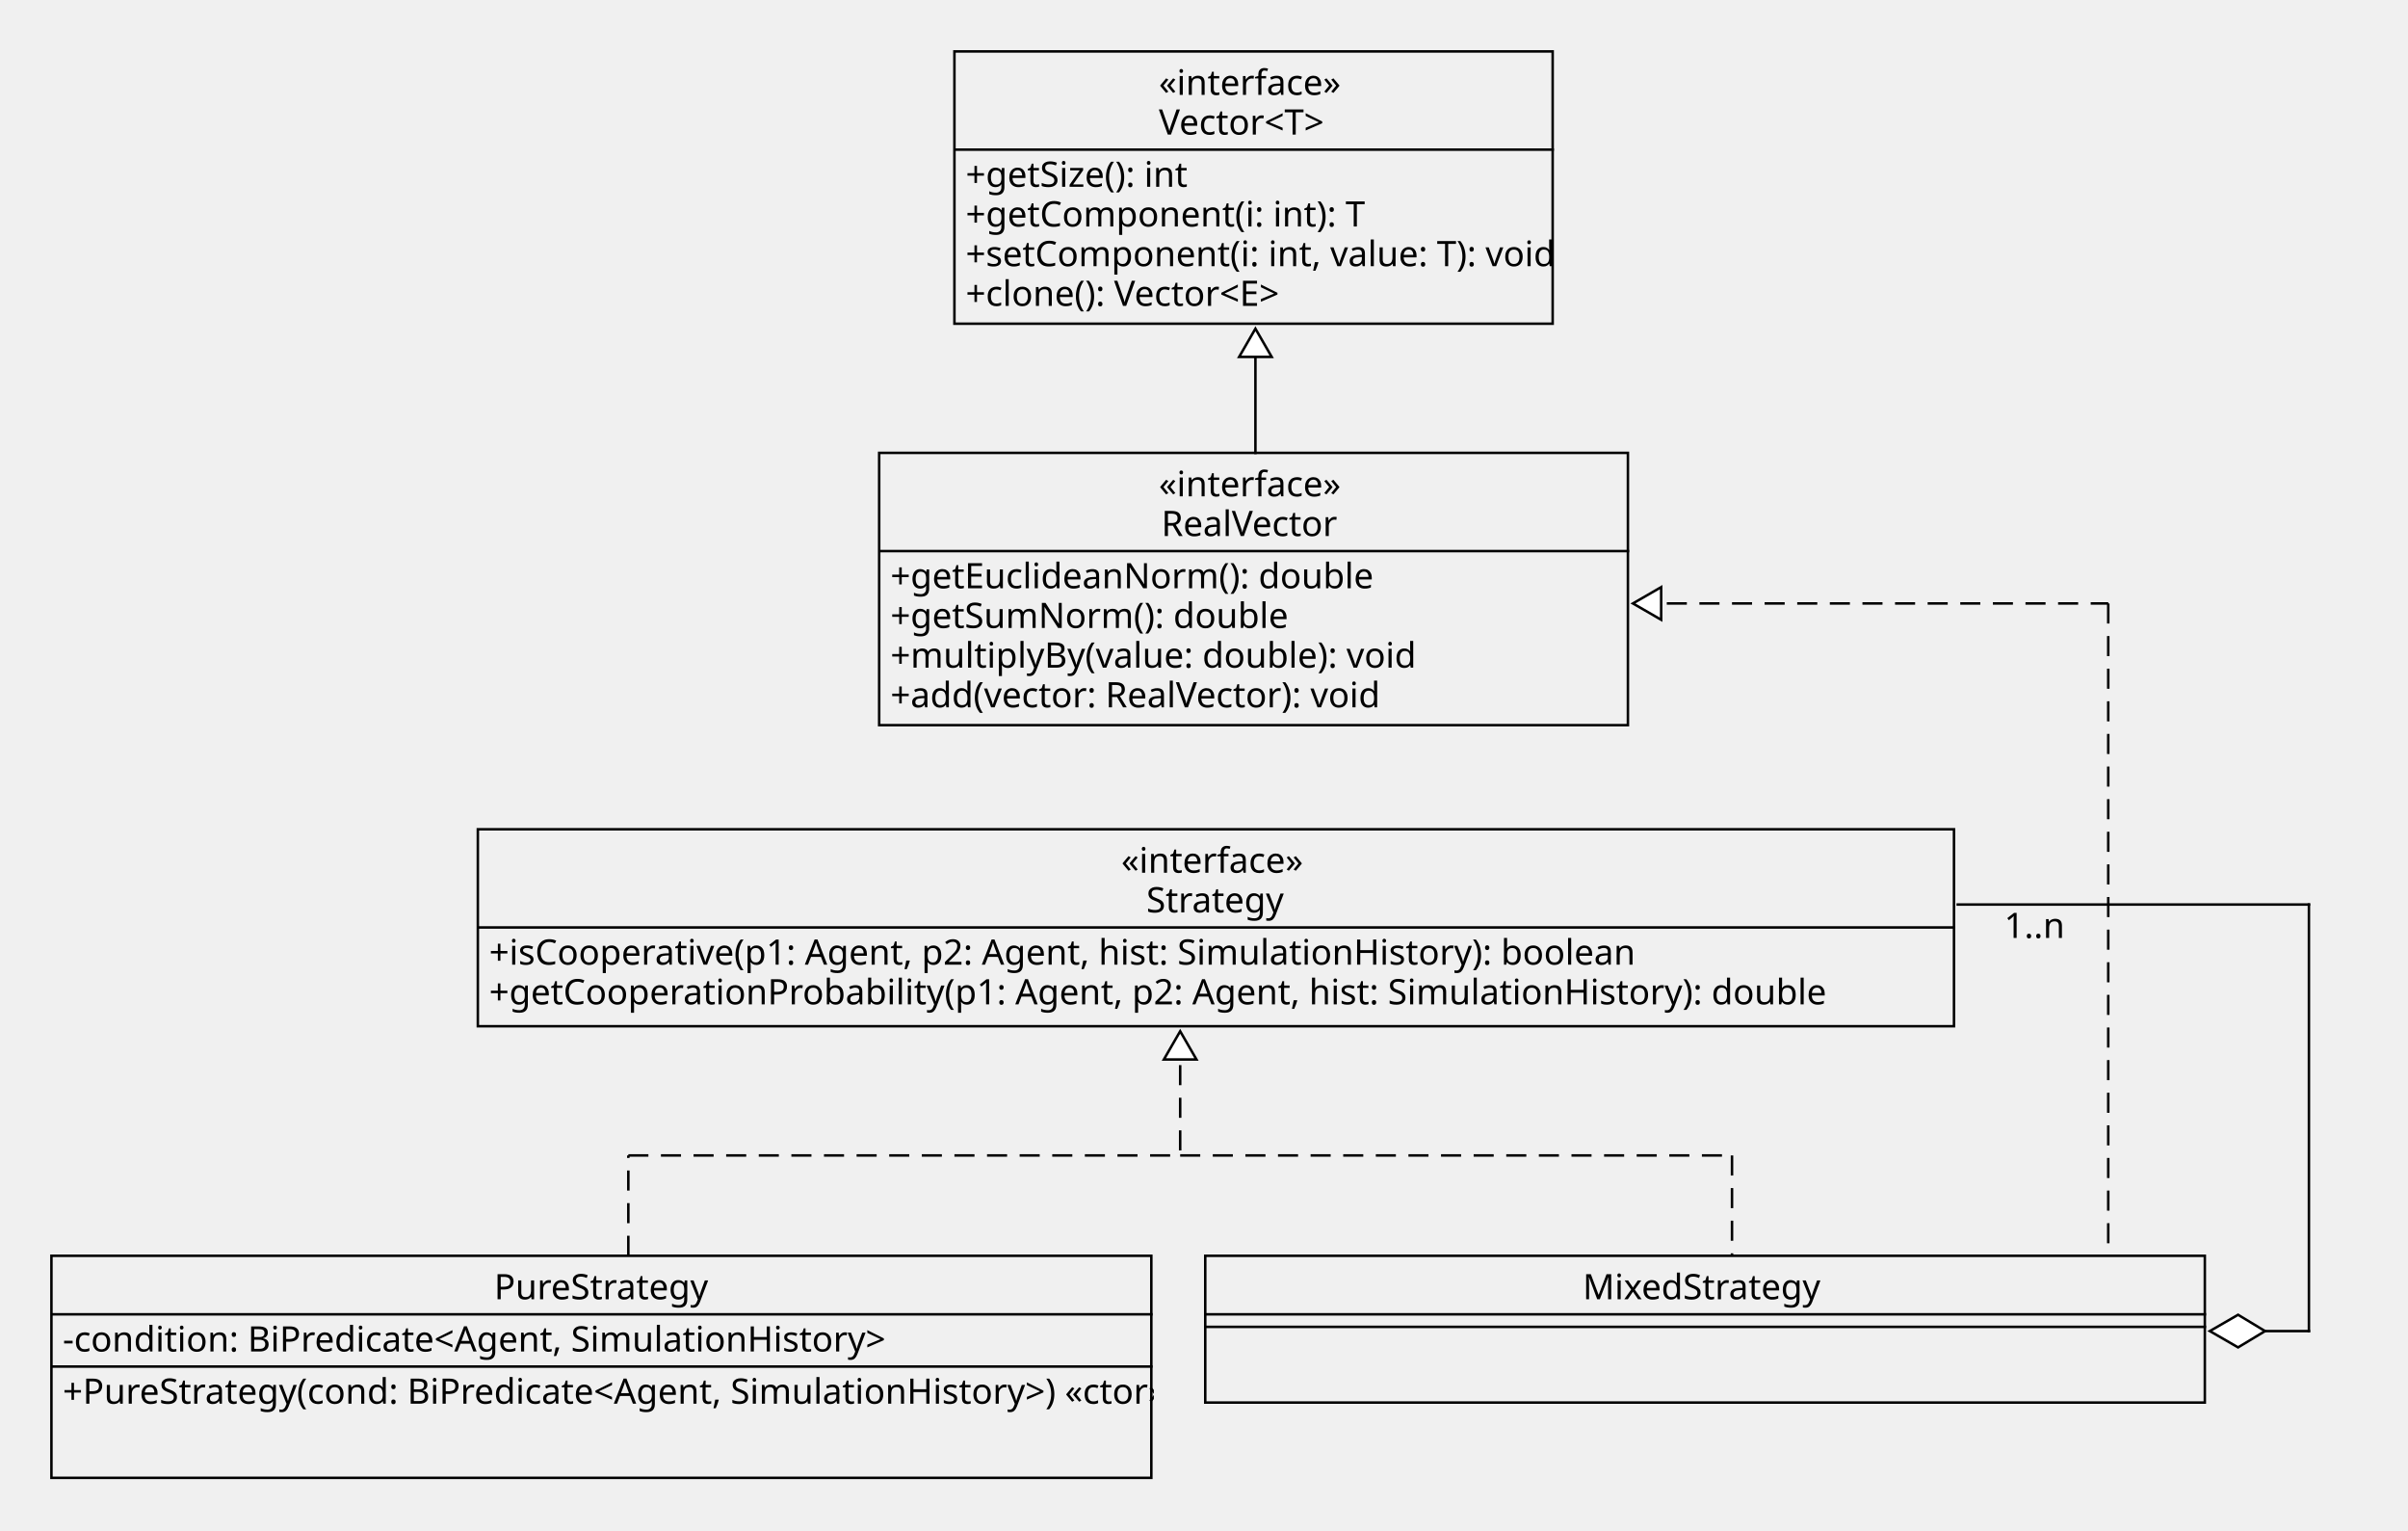
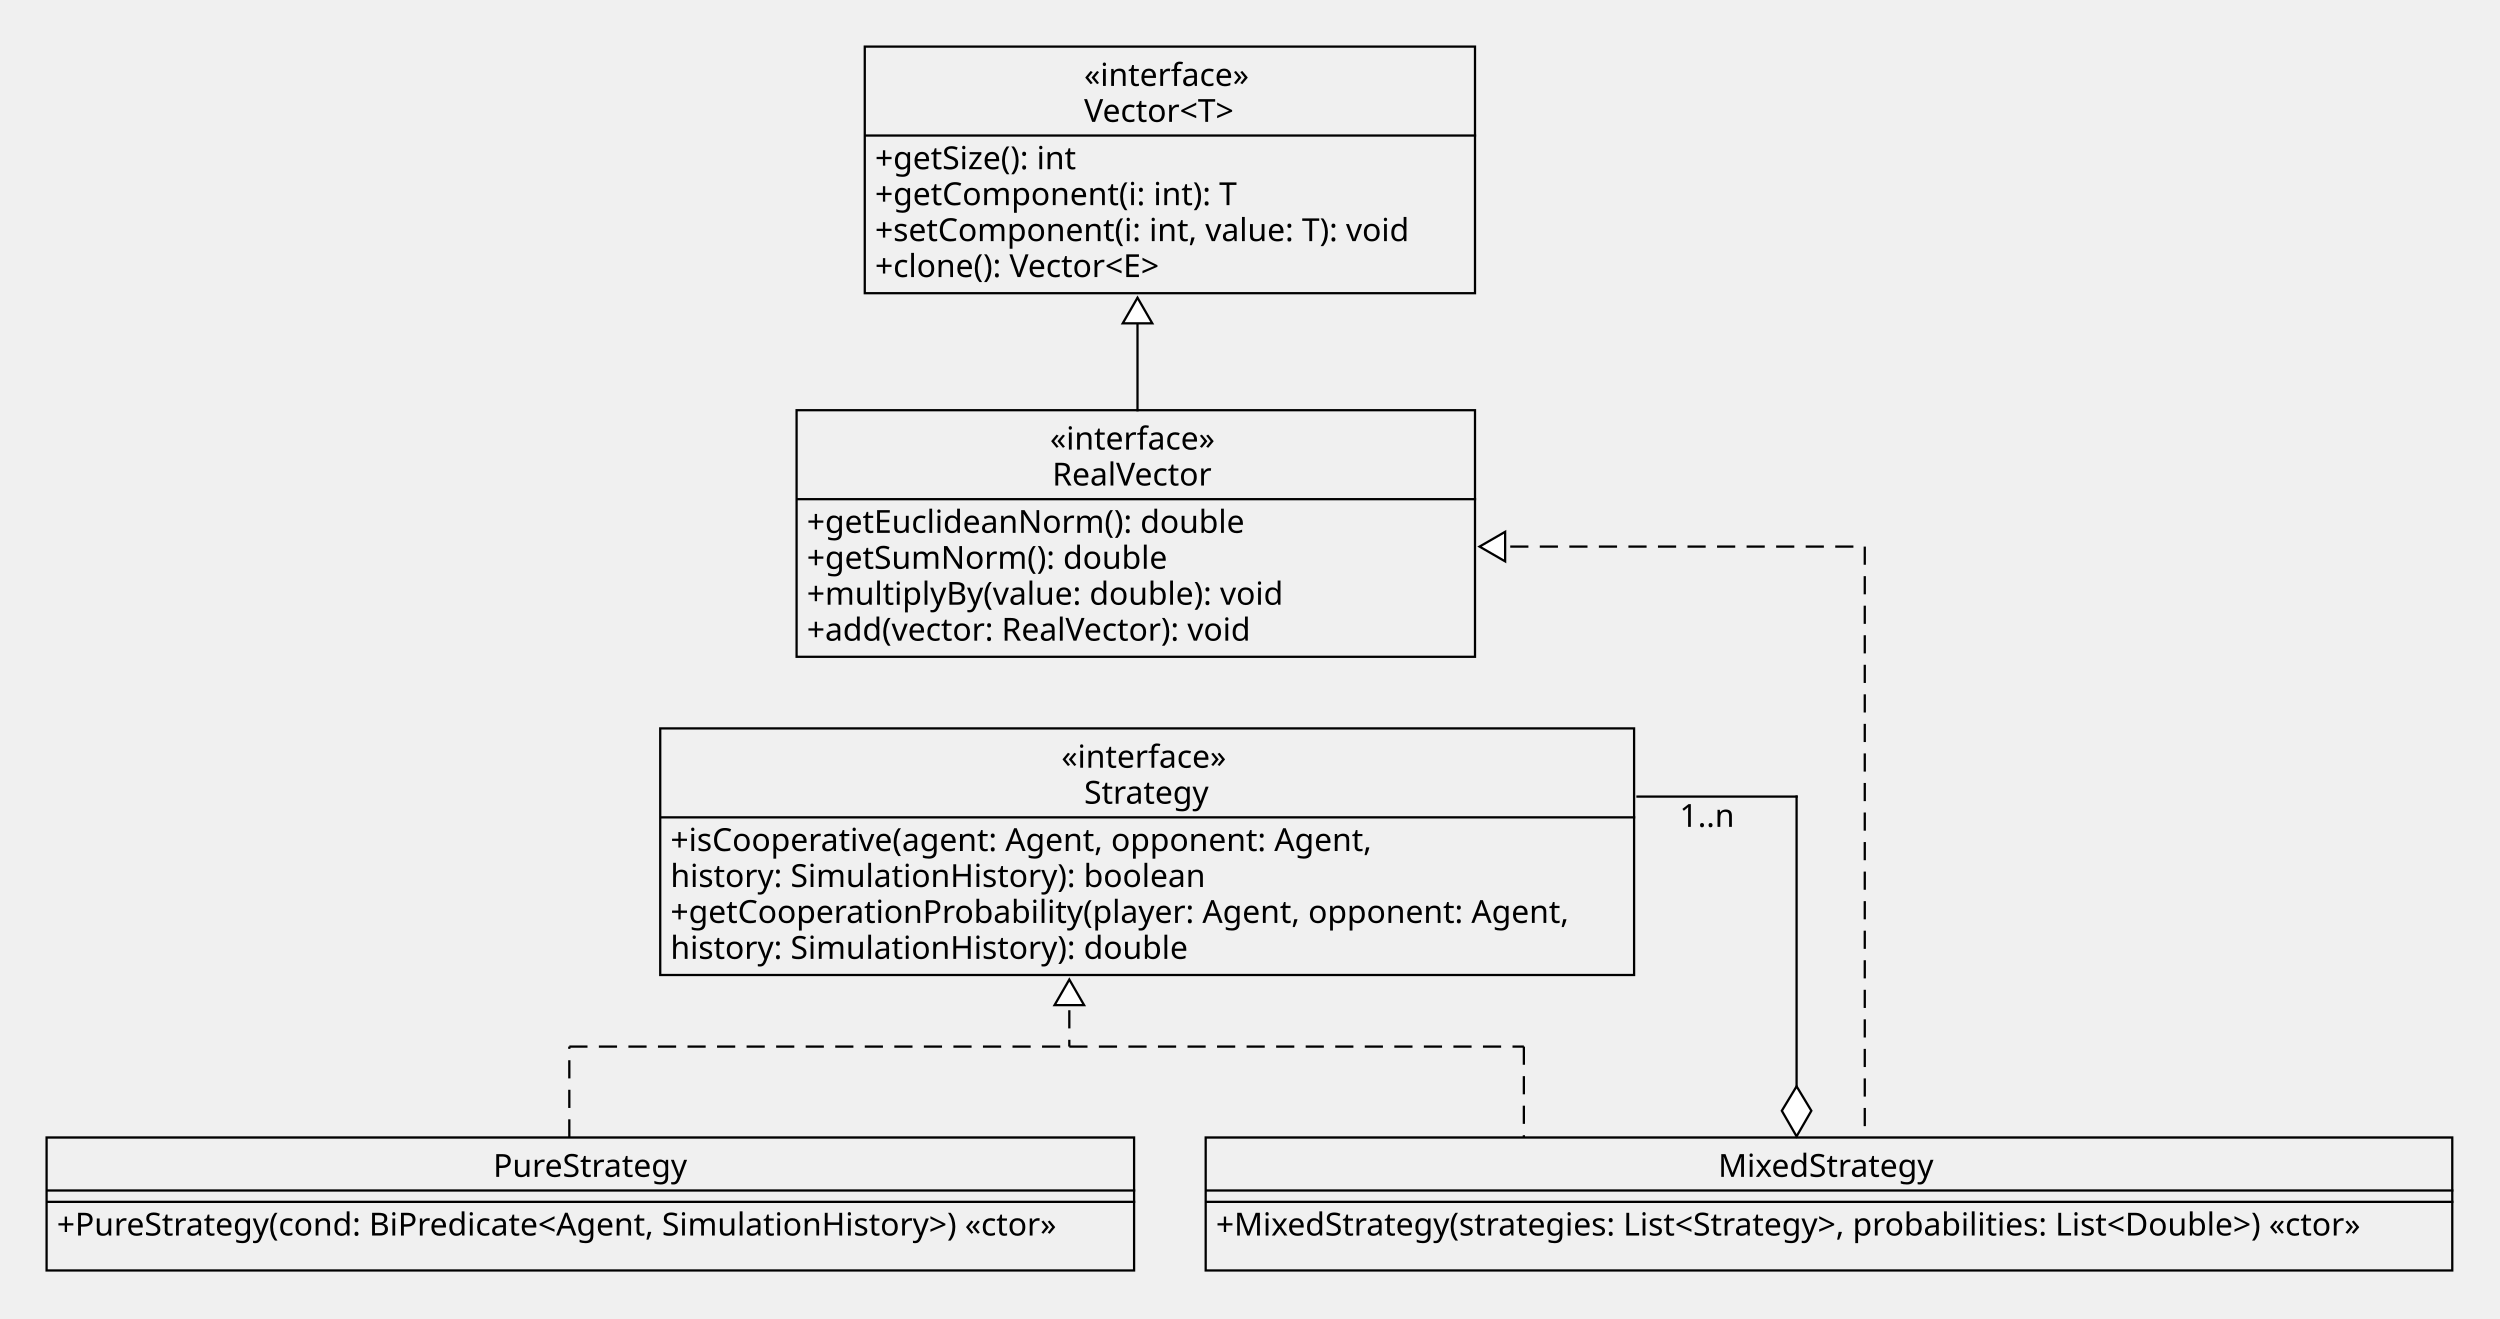
- <svg xmlns="http://www.w3.org/2000/svg" fill-opacity="1" color-rendering="auto" color-interpolation="auto" text-rendering="auto" stroke="black" stroke-linecap="square" width="960" stroke-miterlimit="10" shape-rendering="auto" stroke-opacity="1" fill="black" stroke-dasharray="none" font-weight="normal" stroke-width="1" viewBox="-10 20 960 610" height="610" font-family="'Dialog'" font-style="normal" stroke-linejoin="miter" font-size="12px" stroke-dashoffset="0" image-rendering="auto">
+ <svg xmlns="http://www.w3.org/2000/svg" fill-opacity="1" color-rendering="auto" color-interpolation="auto" text-rendering="auto" stroke="black" stroke-linecap="square" width="1100" stroke-miterlimit="10" shape-rendering="auto" stroke-opacity="1" fill="black" stroke-dasharray="none" font-weight="normal" stroke-width="1" viewBox="-20 20 1100 580" height="580" font-family="'Dialog'" font-style="normal" stroke-linejoin="miter" font-size="12px" stroke-dashoffset="0" image-rendering="auto">
  <defs id="genericDefs" />
  <g>
    <defs id="defs1">
      <clipPath clipPathUnits="userSpaceOnUse" id="clipPath1">
        <path d="M0 0 L2147483647 0 L2147483647 2147483647 L0 2147483647 L0 0 Z" />
      </clipPath>
      <clipPath clipPathUnits="userSpaceOnUse" id="clipPath2">
        <path d="M0 0 L0 110 L300 110 L300 0 Z" />
      </clipPath>
      <clipPath clipPathUnits="userSpaceOnUse" id="clipPath3">
-         <path d="M0 0 L0 110 L240 110 L240 0 Z" />
+         <path d="M0 0 L0 110 L270 110 L270 0 Z" />
      </clipPath>
      <clipPath clipPathUnits="userSpaceOnUse" id="clipPath4">
-         <path d="M0 0 L0 60 L400 60 L400 0 Z" />
+         <path d="M0 0 L0 60 L550 60 L550 0 Z" />
      </clipPath>
      <clipPath clipPathUnits="userSpaceOnUse" id="clipPath5">
-         <path d="M0 0 L0 90 L440 90 L440 0 Z" />
+         <path d="M0 0 L0 60 L480 60 L480 0 Z" />
      </clipPath>
      <clipPath clipPathUnits="userSpaceOnUse" id="clipPath6">
-         <path d="M0 0 L0 80 L590 80 L590 0 Z" />
+         <path d="M0 0 L0 110 L430 110 L430 0 Z" />
      </clipPath>
      <clipPath clipPathUnits="userSpaceOnUse" id="clipPath7">
        <path d="M0 0 L0 80 L30 80 L30 0 Z" />
      </clipPath>
      <clipPath clipPathUnits="userSpaceOnUse" id="clipPath8">
-         <path d="M0 0 L0 200 L170 200 L170 0 Z" />
+         <path d="M0 0 L0 180 L100 180 L100 0 Z" />
      </clipPath>
      <clipPath clipPathUnits="userSpaceOnUse" id="clipPath9">
-         <path d="M0 0 L0 290 L220 290 L220 0 Z" />
+         <path d="M0 0 L0 290 L200 290 L200 0 Z" />
      </clipPath>
      <clipPath clipPathUnits="userSpaceOnUse" id="clipPath10">
        <path d="M0 0 L0 70 L250 70 L250 0 Z" />
      </clipPath>
      <clipPath clipPathUnits="userSpaceOnUse" id="clipPath11">
-         <path d="M0 0 L0 120 L250 120 L250 0 Z" />
+         <path d="M0 0 L0 100 L230 100 L230 0 Z" />
      </clipPath>
    </defs>
-     <g fill="rgb(255,255,255)" fill-opacity="0" transform="translate(340,200)" stroke-opacity="0" stroke="rgb(255,255,255)">
+     <g fill="rgb(255,255,255)" fill-opacity="0" transform="translate(330,200)" stroke-opacity="0" stroke="rgb(255,255,255)">
      <rect x="0.5" width="298.5" height="108.5" y="0.5" clip-path="url(#clipPath2)" stroke="none" />
    </g>
-     <g transform="translate(340,200)">
+     <g transform="translate(330,200)">
      <rect fill="none" x="0.5" width="298.5" height="108.5" y="0.5" clip-path="url(#clipPath2)" />
      <text x="112" font-size="14px" y="17.817" clip-path="url(#clipPath2)" font-family="sans-serif" stroke="none" xml:space="preserve">«interface»</text>
      <text x="113" font-size="14px" y="33.635" clip-path="url(#clipPath2)" font-family="sans-serif" stroke="none" xml:space="preserve">RealVector</text>
      <path fill="none" d="M1 39.635 L299 39.635" clip-path="url(#clipPath2)" />
      <text x="5" font-size="14px" y="54.452" clip-path="url(#clipPath2)" font-family="sans-serif" stroke="none" xml:space="preserve">+getEuclideanNorm(): double</text>
      <text x="5" font-size="14px" y="70.269" clip-path="url(#clipPath2)" font-family="sans-serif" stroke="none" xml:space="preserve">+getSumNorm(): double</text>
      <text x="5" font-size="14px" y="86.087" clip-path="url(#clipPath2)" font-family="sans-serif" stroke="none" xml:space="preserve">+multiplyBy(value: double): void</text>
      <text x="5" font-size="14px" y="101.904" clip-path="url(#clipPath2)" font-family="sans-serif" stroke="none" xml:space="preserve">+add(vector: RealVector): void</text>
    </g>
-     <g fill="rgb(255,255,255)" fill-opacity="0" transform="translate(370,40)" stroke-opacity="0" stroke="rgb(255,255,255)">
-       <rect x="0.5" width="238.5" height="108.5" y="0.5" clip-path="url(#clipPath3)" stroke="none" />
+     <g fill="rgb(255,255,255)" fill-opacity="0" transform="translate(360,40)" stroke-opacity="0" stroke="rgb(255,255,255)">
+       <rect x="0.5" width="268.5" height="108.5" y="0.5" clip-path="url(#clipPath3)" stroke="none" />
    </g>
-     <g transform="translate(370,40)">
-       <rect fill="none" x="0.5" width="238.5" height="108.5" y="0.5" clip-path="url(#clipPath3)" />
-       <text x="82" font-size="14px" y="17.817" clip-path="url(#clipPath3)" font-family="sans-serif" stroke="none" xml:space="preserve">«interface»</text>
-       <text x="82" font-size="14px" y="33.635" clip-path="url(#clipPath3)" font-family="sans-serif" stroke="none" xml:space="preserve">Vector&lt;T&gt;</text>
-       <path fill="none" d="M1 39.635 L239 39.635" clip-path="url(#clipPath3)" />
+     <g transform="translate(360,40)">
+       <rect fill="none" x="0.5" width="268.5" height="108.5" y="0.5" clip-path="url(#clipPath3)" />
+       <text x="97" font-size="14px" y="17.817" clip-path="url(#clipPath3)" font-family="sans-serif" stroke="none" xml:space="preserve">«interface»</text>
+       <text x="97" font-size="14px" y="33.635" clip-path="url(#clipPath3)" font-family="sans-serif" stroke="none" xml:space="preserve">Vector&lt;T&gt;</text>
+       <path fill="none" d="M1 39.635 L269 39.635" clip-path="url(#clipPath3)" />
      <text x="5" font-size="14px" y="54.452" clip-path="url(#clipPath3)" font-family="sans-serif" stroke="none" xml:space="preserve">+getSize(): int</text>
      <text x="5" font-size="14px" y="70.269" clip-path="url(#clipPath3)" font-family="sans-serif" stroke="none" xml:space="preserve">+getComponent(i: int): T</text>
      <text x="5" font-size="14px" y="86.087" clip-path="url(#clipPath3)" font-family="sans-serif" stroke="none" xml:space="preserve">+setComponent(i: int, value: T): void</text>
      <text x="5" font-size="14px" y="101.904" clip-path="url(#clipPath3)" font-family="sans-serif" stroke="none" xml:space="preserve">+clone(): Vector&lt;E&gt;</text>
    </g>
-     <g fill="rgb(255,255,255)" fill-opacity="0" transform="translate(470,520)" stroke-opacity="0" stroke="rgb(255,255,255)">
-       <rect x="0.5" width="398.5" height="58.5" y="0.5" clip-path="url(#clipPath4)" stroke="none" />
+     <g fill="rgb(255,255,255)" fill-opacity="0" transform="translate(510,520)" stroke-opacity="0" stroke="rgb(255,255,255)">
+       <rect x="0.5" width="548.5" height="58.5" y="0.5" clip-path="url(#clipPath4)" stroke="none" />
    </g>
-     <g transform="translate(470,520)">
-       <rect fill="none" x="0.5" width="398.5" height="58.5" y="0.5" clip-path="url(#clipPath4)" />
-       <text x="151" font-size="14px" y="17.817" clip-path="url(#clipPath4)" font-family="sans-serif" stroke="none" xml:space="preserve">MixedStrategy</text>
-       <path fill="none" d="M1 23.817 L399 23.817" clip-path="url(#clipPath4)" />
-       <path fill="none" d="M1 28.817 L399 28.817" clip-path="url(#clipPath4)" />
+     <g transform="translate(510,520)">
+       <rect fill="none" x="0.5" width="548.5" height="58.5" y="0.5" clip-path="url(#clipPath4)" />
+       <text x="226" font-size="14px" y="17.817" clip-path="url(#clipPath4)" font-family="sans-serif" stroke="none" xml:space="preserve">MixedStrategy</text>
+       <path fill="none" d="M1 23.817 L549 23.817" clip-path="url(#clipPath4)" />
+       <path fill="none" d="M1 28.817 L549 28.817" clip-path="url(#clipPath4)" />
+       <text x="5" font-size="14px" y="43.635" clip-path="url(#clipPath4)" font-family="sans-serif" stroke="none" xml:space="preserve">+MixedStrategy(strategies: List&lt;Strategy&gt;, probabilities: List&lt;Double&gt;) «ctor»</text>
    </g>
-     <g fill="rgb(255,255,255)" fill-opacity="0" transform="translate(10,520)" stroke-opacity="0" stroke="rgb(255,255,255)">
-       <rect x="0.5" width="438.5" height="88.5" y="0.5" clip-path="url(#clipPath5)" stroke="none" />
+     <g fill="rgb(255,255,255)" fill-opacity="0" transform="translate(0,520)" stroke-opacity="0" stroke="rgb(255,255,255)">
+       <rect x="0.5" width="478.5" height="58.5" y="0.5" clip-path="url(#clipPath5)" stroke="none" />
    </g>
-     <g transform="translate(10,520)">
-       <rect fill="none" x="0.5" width="438.5" height="88.5" y="0.5" clip-path="url(#clipPath5)" />
-       <text x="177" font-size="14px" y="17.817" clip-path="url(#clipPath5)" font-family="sans-serif" stroke="none" xml:space="preserve">PureStrategy</text>
-       <path fill="none" d="M1 23.817 L439 23.817" clip-path="url(#clipPath5)" />
-       <text x="5" font-size="14px" y="38.635" clip-path="url(#clipPath5)" font-family="sans-serif" stroke="none" xml:space="preserve">-condition: BiPredicate&lt;Agent, SimulationHistory&gt;</text>
-       <path fill="none" d="M1 44.635 L439 44.635" clip-path="url(#clipPath5)" />
-       <text x="5" font-size="14px" y="59.452" clip-path="url(#clipPath5)" font-family="sans-serif" stroke="none" xml:space="preserve">+PureStrategy(cond: BiPredicate&lt;Agent, SimulationHistory&gt;) «ctor»</text>
+     <g transform="translate(0,520)">
+       <rect fill="none" x="0.5" width="478.5" height="58.5" y="0.5" clip-path="url(#clipPath5)" />
+       <text x="197" font-size="14px" y="17.817" clip-path="url(#clipPath5)" font-family="sans-serif" stroke="none" xml:space="preserve">PureStrategy</text>
+       <path fill="none" d="M1 23.817 L479 23.817" clip-path="url(#clipPath5)" />
+       <path fill="none" d="M1 28.817 L479 28.817" clip-path="url(#clipPath5)" />
+       <text x="5" font-size="14px" y="43.635" clip-path="url(#clipPath5)" font-family="sans-serif" stroke="none" xml:space="preserve">+PureStrategy(cond: BiPredicate&lt;Agent, SimulationHistory&gt;) «ctor»</text>
    </g>
-     <g fill="rgb(255,255,255)" fill-opacity="0" transform="translate(180,350)" stroke-opacity="0" stroke="rgb(255,255,255)">
-       <rect x="0.5" width="588.5" height="78.5" y="0.5" clip-path="url(#clipPath6)" stroke="none" />
+     <g fill="rgb(255,255,255)" fill-opacity="0" transform="translate(270,340)" stroke-opacity="0" stroke="rgb(255,255,255)">
+       <rect x="0.5" width="428.5" height="108.5" y="0.5" clip-path="url(#clipPath6)" stroke="none" />
    </g>
-     <g transform="translate(180,350)">
-       <rect fill="none" x="0.5" width="588.5" height="78.5" y="0.5" clip-path="url(#clipPath6)" />
-       <text x="257" font-size="14px" y="17.817" clip-path="url(#clipPath6)" font-family="sans-serif" stroke="none" xml:space="preserve">«interface»</text>
-       <text x="267" font-size="14px" y="33.635" clip-path="url(#clipPath6)" font-family="sans-serif" stroke="none" xml:space="preserve">Strategy</text>
-       <path fill="none" d="M1 39.635 L589 39.635" clip-path="url(#clipPath6)" />
-       <text x="5" font-size="14px" y="54.452" clip-path="url(#clipPath6)" font-family="sans-serif" stroke="none" xml:space="preserve">+isCooperative(p1: Agent, p2: Agent, hist: SimulationHistory): boolean</text>
-       <text x="5" font-size="14px" y="70.269" clip-path="url(#clipPath6)" font-family="sans-serif" stroke="none" xml:space="preserve">+getCooperationProbability(p1: Agent, p2: Agent, hist: SimulationHistory): double</text>
+     <g transform="translate(270,340)">
+       <rect fill="none" x="0.5" width="428.5" height="108.5" y="0.5" clip-path="url(#clipPath6)" />
+       <text x="177" font-size="14px" y="17.817" clip-path="url(#clipPath6)" font-family="sans-serif" stroke="none" xml:space="preserve">«interface»</text>
+       <text x="187" font-size="14px" y="33.635" clip-path="url(#clipPath6)" font-family="sans-serif" stroke="none" xml:space="preserve">Strategy</text>
+       <path fill="none" d="M1 39.635 L429 39.635" clip-path="url(#clipPath6)" />
+       <text x="5" font-size="14px" y="54.452" clip-path="url(#clipPath6)" font-family="sans-serif" stroke="none" xml:space="preserve">+isCooperative(agent: Agent, opponent: Agent, </text>
+       <text x="5" font-size="14px" y="70.269" clip-path="url(#clipPath6)" font-family="sans-serif" stroke="none" xml:space="preserve">history: SimulationHistory): boolean</text>
+       <text x="5" font-size="14px" y="86.087" clip-path="url(#clipPath6)" font-family="sans-serif" stroke="none" xml:space="preserve">+getCooperationProbability(player: Agent, opponent: Agent, </text>
+       <text x="5" font-size="14px" y="101.904" clip-path="url(#clipPath6)" font-family="sans-serif" stroke="none" xml:space="preserve">history: SimulationHistory): double</text>
    </g>
-     <g transform="translate(480,140)">
+     <g transform="translate(470,140)">
      <path fill="none" d="M10.5 11.5 L10.5 60.5" clip-path="url(#clipPath7)" />
      <path fill="white" d="M4 22.258 L10.5 11 L17 22.258 Z" clip-path="url(#clipPath7)" stroke="none" />
      <path fill="none" d="M4 22.258 L10.5 11 L17 22.258 Z" clip-path="url(#clipPath7)" />
    </g>
-     <g transform="translate(760,370)">
-       <path fill="none" d="M111.5 180.5 L150.5 180.5" clip-path="url(#clipPath8)" />
-       <path fill="none" d="M150.5 180.5 L150.5 10.5" clip-path="url(#clipPath8)" />
-       <path fill="none" d="M150.5 10.5 L10.5 10.5" clip-path="url(#clipPath8)" />
-       <path fill="white" d="M122.258 187 L111 180.5 L122.258 174 L133.017 180.5 Z" clip-path="url(#clipPath8)" stroke="none" />
-       <path fill="none" d="M122.258 187 L111 180.5 L122.258 174 L133.017 180.5 Z" clip-path="url(#clipPath8)" />
+     <g transform="translate(690,360)">
+       <path fill="none" d="M80.5 159.5 L80.5 10.5" clip-path="url(#clipPath8)" />
+       <path fill="none" d="M80.5 10.5 L10.5 10.5" clip-path="url(#clipPath8)" />
+       <path fill="white" d="M87 148.742 L80.5 160 L74 148.742 L80.5 137.983 Z" clip-path="url(#clipPath8)" stroke="none" />
+       <path fill="none" d="M87 148.742 L80.5 160 L74 148.742 L80.5 137.983 Z" clip-path="url(#clipPath8)" />
      <text x="29" font-size="14px" y="23.817" clip-path="url(#clipPath8)" font-family="sans-serif" stroke="none" xml:space="preserve">1..n</text>
    </g>
-     <g stroke-dasharray="8,5" stroke-miterlimit="5" transform="translate(630,250)" stroke-linecap="butt">
-       <path fill="none" d="M11.5 10.5 L200.5 10.5" clip-path="url(#clipPath9)" />
-       <path fill="none" d="M200.5 10.5 L200.5 270.5" clip-path="url(#clipPath9)" />
+     <g stroke-dasharray="8,5" stroke-miterlimit="5" transform="translate(620,250)" stroke-linecap="butt">
+       <path fill="none" d="M11.5 10.5 L180.5 10.5" clip-path="url(#clipPath9)" />
+       <path fill="none" d="M180.5 10.5 L180.5 270.5" clip-path="url(#clipPath9)" />
      <path fill="white" d="M22.258 17 L11 10.5 L22.258 4 Z" clip-path="url(#clipPath9)" stroke="none" />
      <path fill="none" stroke-miterlimit="10" stroke-dasharray="none" d="M22.258 17 L11 10.5 L22.258 4 Z" clip-path="url(#clipPath9)" stroke-linecap="square" />
    </g>
-     <g stroke-dasharray="8,5" stroke-miterlimit="5" transform="translate(230,470)" stroke-linecap="butt">
+     <g stroke-dasharray="8,5" stroke-miterlimit="5" transform="translate(220,470)" stroke-linecap="butt">
      <path fill="none" d="M10.5 50.5 L10.5 10.5" clip-path="url(#clipPath10)" />
      <path fill="none" d="M10.5 10.5 L230.5 10.5" clip-path="url(#clipPath10)" />
    </g>
-     <g stroke-dasharray="8,5" stroke-miterlimit="5" transform="translate(450,420)" stroke-linecap="butt">
-       <path fill="none" d="M10.5 11.5 L10.5 60.5" clip-path="url(#clipPath11)" />
-       <path fill="none" d="M10.5 60.5 L230.5 60.5" clip-path="url(#clipPath11)" />
-       <path fill="none" d="M230.5 60.5 L230.5 100.5" clip-path="url(#clipPath11)" />
+     <g stroke-dasharray="8,5" stroke-miterlimit="5" transform="translate(440,440)" stroke-linecap="butt">
+       <path fill="none" d="M10.5 11.5 L10.5 40.5" clip-path="url(#clipPath11)" />
+       <path fill="none" d="M10.5 40.5 L210.5 40.5" clip-path="url(#clipPath11)" />
+       <path fill="none" d="M210.5 40.5 L210.5 80.5" clip-path="url(#clipPath11)" />
      <path fill="white" d="M4 22.258 L10.5 11 L17 22.258 Z" clip-path="url(#clipPath11)" stroke="none" />
      <path fill="none" stroke-miterlimit="10" stroke-dasharray="none" d="M4 22.258 L10.5 11 L17 22.258 Z" clip-path="url(#clipPath11)" stroke-linecap="square" />
    </g>
  </g>
</svg>
